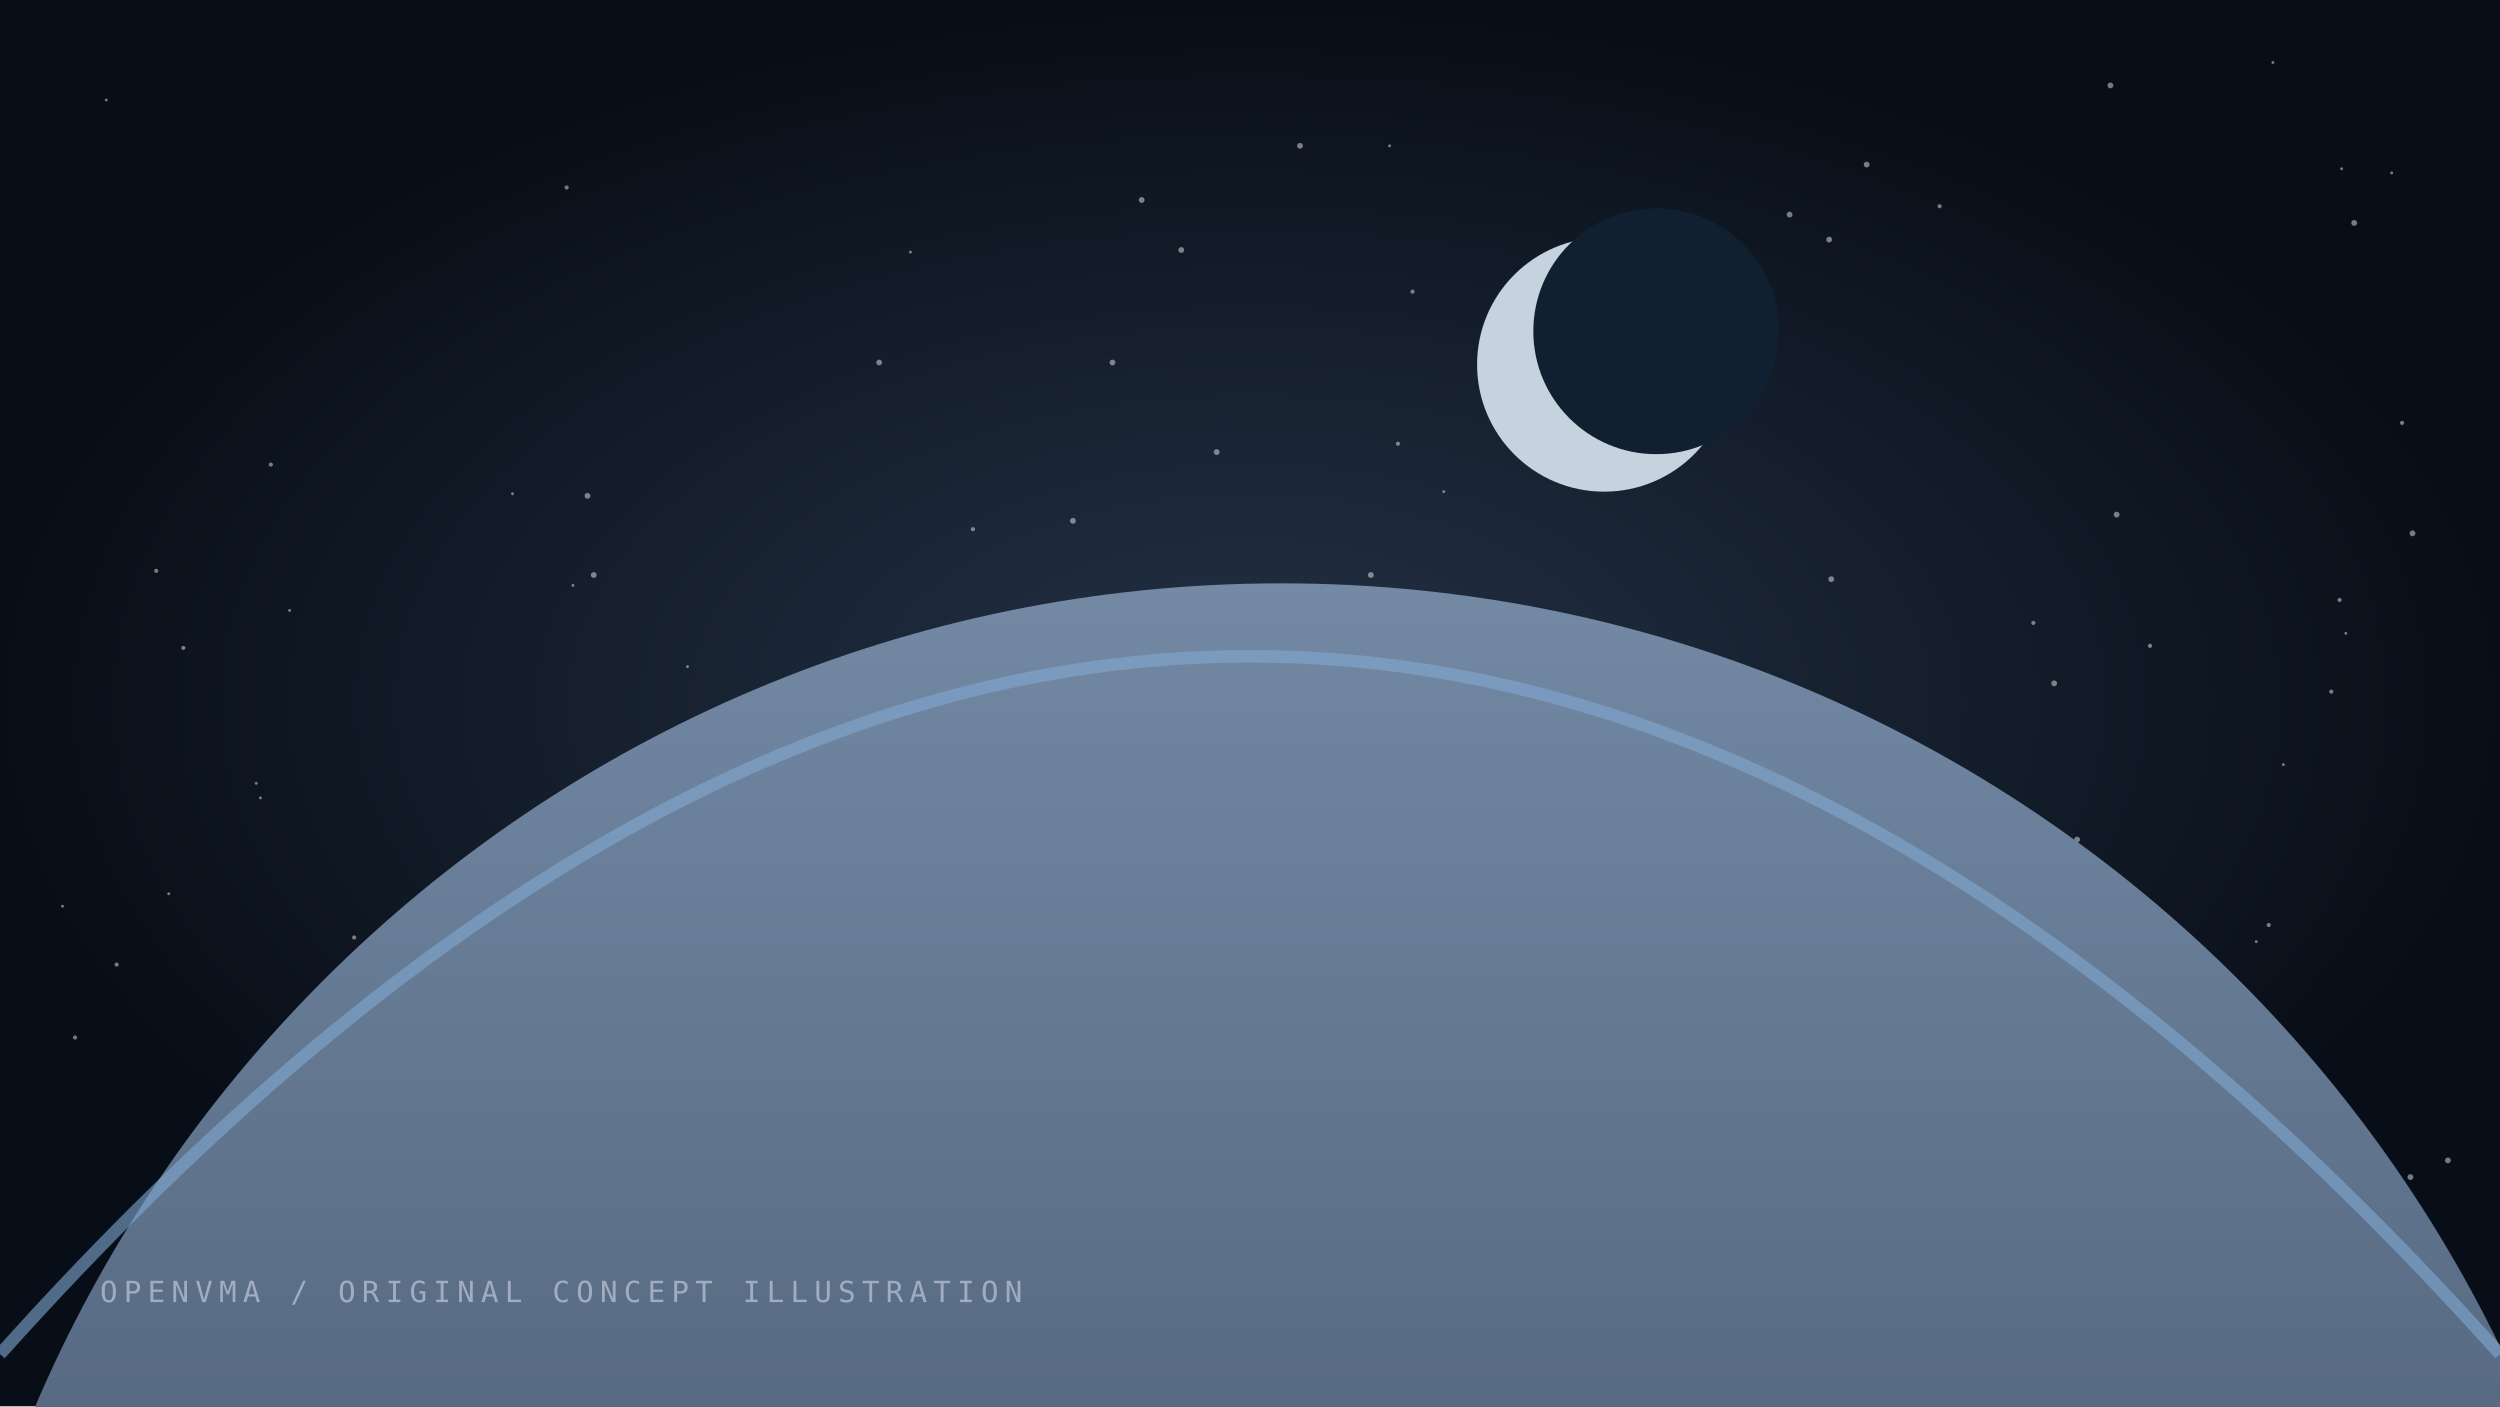
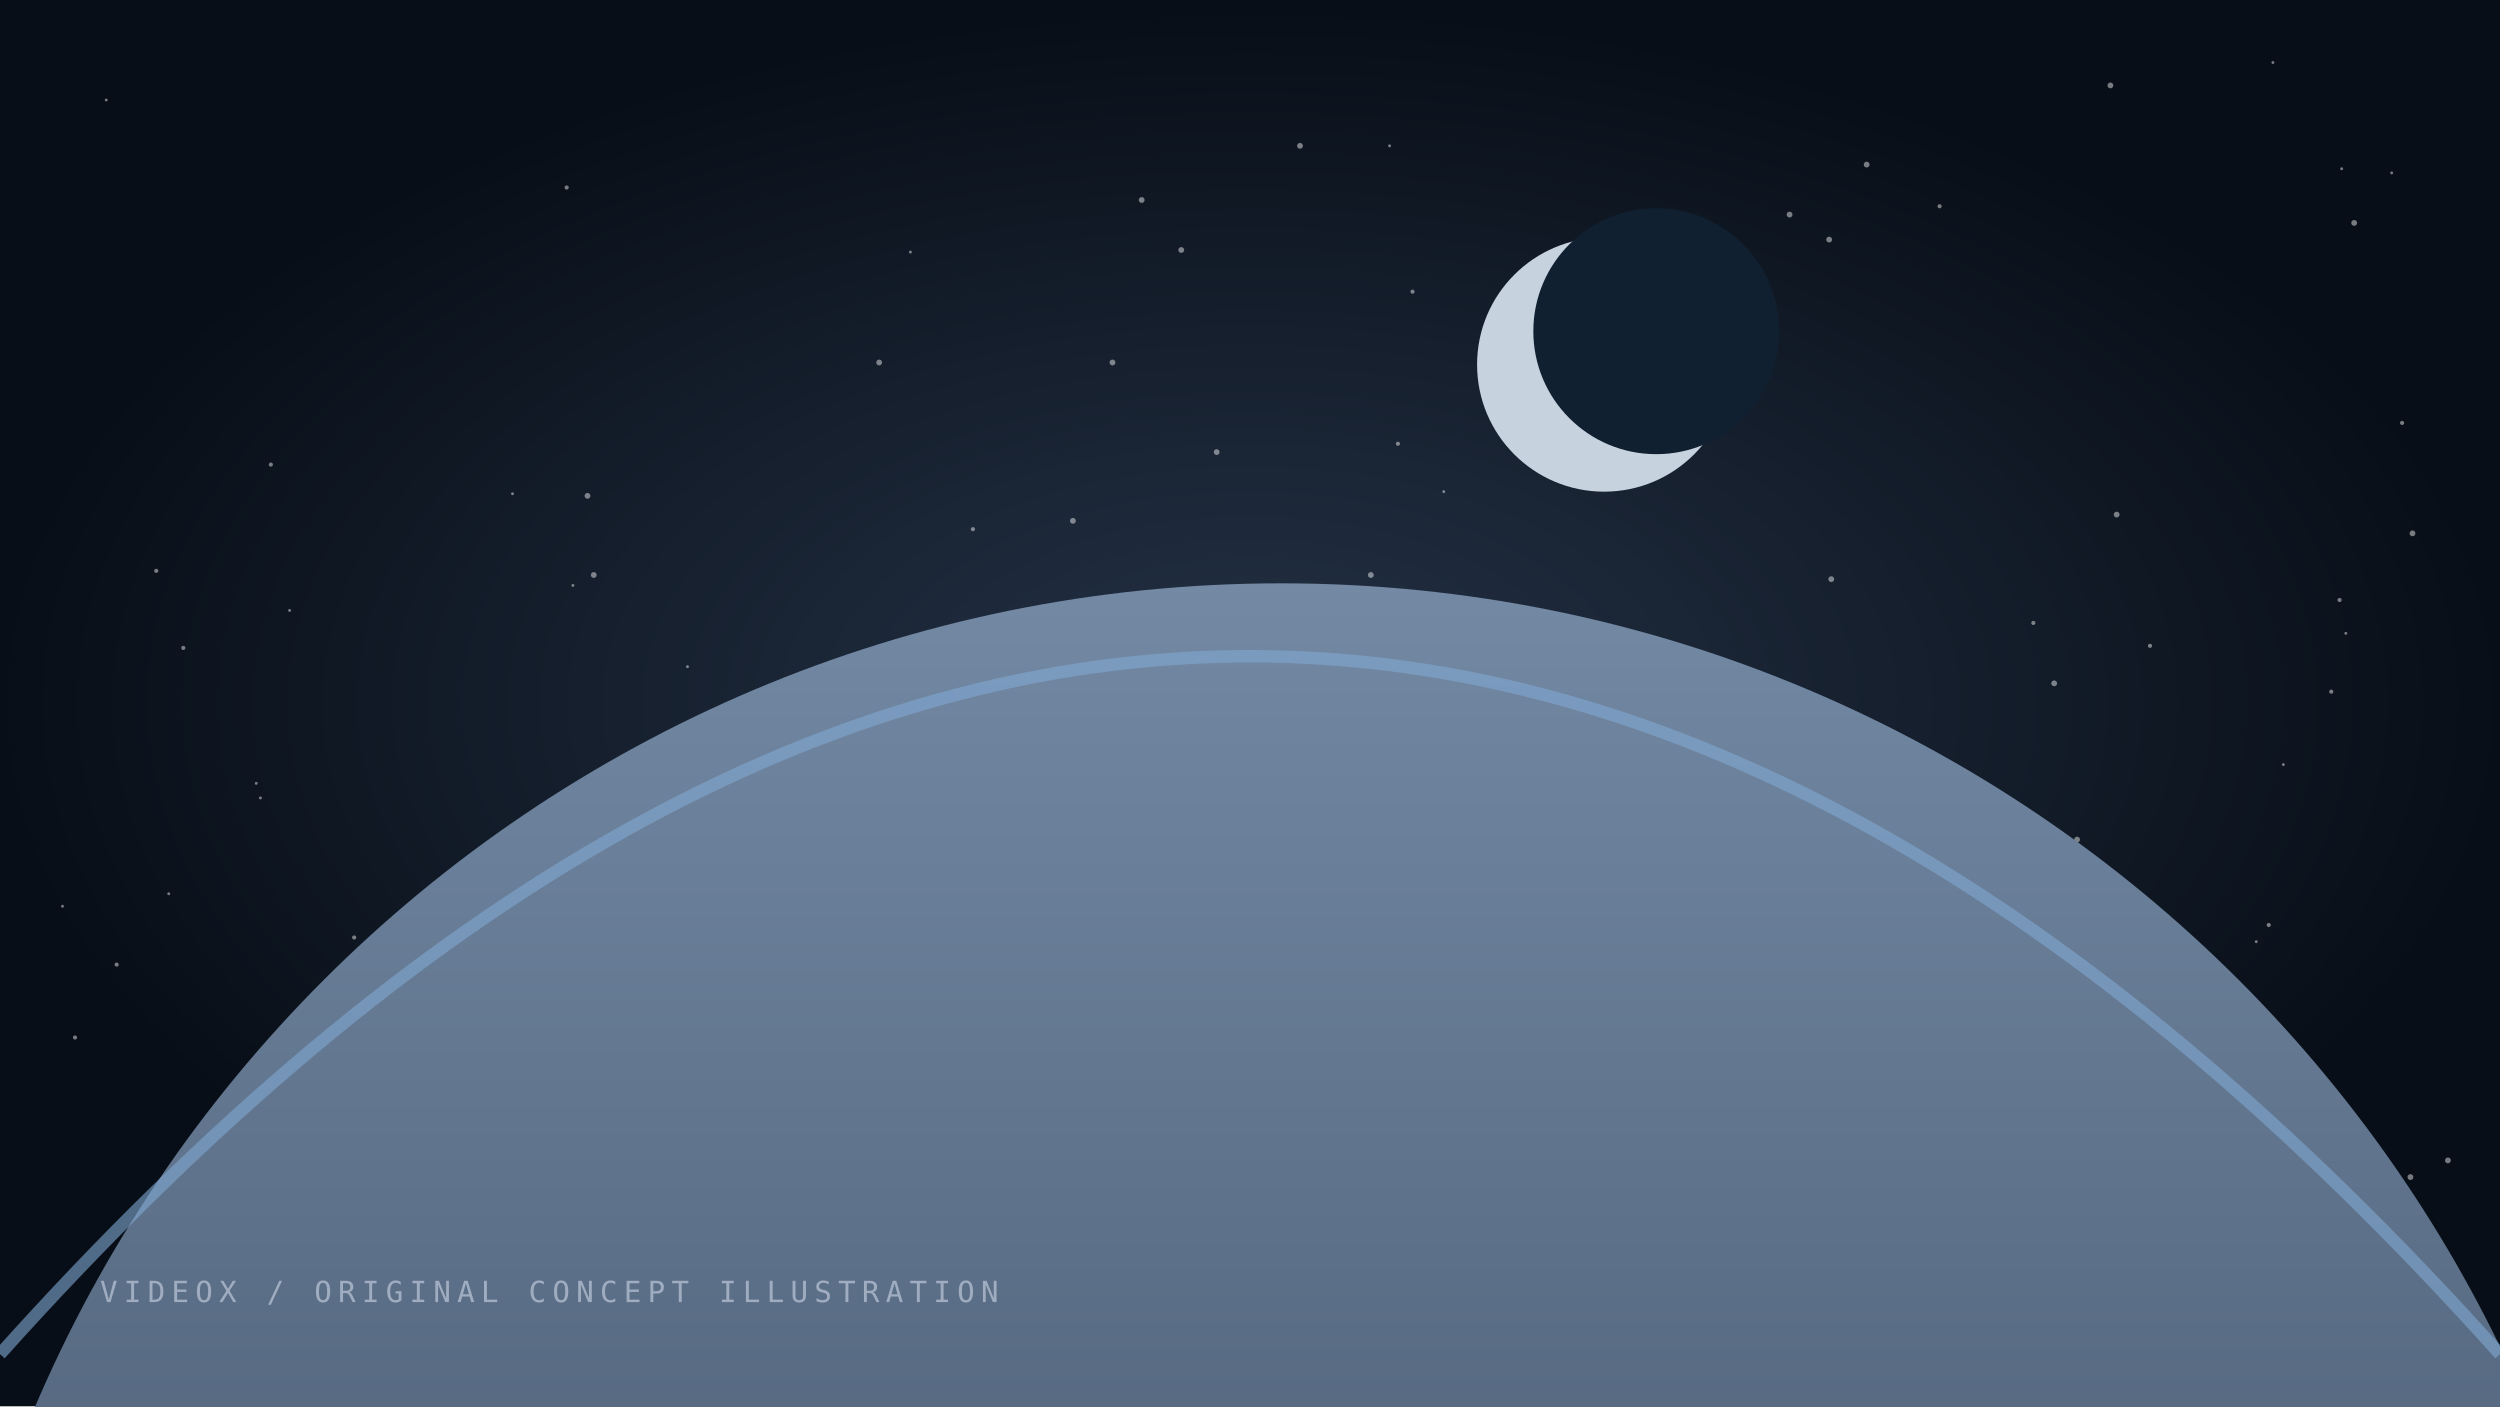
<svg xmlns="http://www.w3.org/2000/svg" viewBox="0 0 1200 675" role="img">
  <defs>
    <radialGradient id="bg">
      <stop stop-color="#243246" />
      <stop offset="1" stop-color="#080e17" />
    </radialGradient>
    <linearGradient id="planet" x2="0" y2="1">
      <stop stop-color="#7389a4" />
      <stop offset="1" stop-color="#182436" />
    </linearGradient>
  </defs>
  <rect width="1200" height="675" fill="url(#bg)" />
  <circle cx="1089" cy="444" r="1" fill="white" opacity=".45" />
  <circle cx="768" cy="316" r="0.7" fill="white" opacity=".45" />
  <circle cx="1126" cy="304" r="0.7" fill="white" opacity=".45" />
  <circle cx="75" cy="274" r="1" fill="white" opacity=".45" />
  <circle cx="879" cy="278" r="1.4" fill="white" opacity=".45" />
  <circle cx="670" cy="431" r="0.7" fill="white" opacity=".45" />
  <circle cx="1148" cy="83" r="0.7" fill="white" opacity=".45" />
  <circle cx="422" cy="174" r="1.4" fill="white" opacity=".45" />
  <circle cx="1111" cy="592" r="1.4" fill="white" opacity=".45" />
  <circle cx="450" cy="358" r="1.4" fill="white" opacity=".45" />
  <circle cx="272" cy="90" r="1" fill="white" opacity=".45" />
  <circle cx="859" cy="103" r="1.4" fill="white" opacity=".45" />
  <circle cx="990" cy="634" r="0.7" fill="white" opacity=".45" />
  <circle cx="856" cy="538" r="1" fill="white" opacity=".45" />
  <circle cx="56" cy="463" r="1" fill="white" opacity=".45" />
  <circle cx="125" cy="383" r="0.7" fill="white" opacity=".45" />
  <circle cx="997" cy="403" r="1.4" fill="white" opacity=".45" />
  <circle cx="30" cy="435" r="0.7" fill="white" opacity=".45" />
  <circle cx="259" cy="590" r="0.7" fill="white" opacity=".45" />
  <circle cx="529" cy="559" r="1" fill="white" opacity=".45" />
  <circle cx="139" cy="293" r="0.7" fill="white" opacity=".45" />
  <circle cx="584" cy="217" r="1.4" fill="white" opacity=".45" />
  <circle cx="1157" cy="565" r="1.4" fill="white" opacity=".45" />
  <circle cx="285" cy="276" r="1.4" fill="white" opacity=".45" />
  <circle cx="649" cy="376" r="1" fill="white" opacity=".45" />
  <circle cx="369" cy="360" r="0.7" fill="white" opacity=".45" />
  <circle cx="578" cy="363" r="0.7" fill="white" opacity=".45" />
  <circle cx="123" cy="376" r="0.7" fill="white" opacity=".45" />
  <circle cx="976" cy="299" r="1" fill="white" opacity=".45" />
  <circle cx="130" cy="223" r="1" fill="white" opacity=".45" />
  <circle cx="548" cy="96" r="1.4" fill="white" opacity=".45" />
  <circle cx="1013" cy="41" r="1.4" fill="white" opacity=".45" />
  <circle cx="1175" cy="557" r="1.4" fill="white" opacity=".45" />
  <circle cx="303" cy="432" r="1" fill="white" opacity=".45" />
  <circle cx="821" cy="207" r="0.7" fill="white" opacity=".45" />
  <circle cx="534" cy="174" r="1.4" fill="white" opacity=".45" />
  <circle cx="246" cy="237" r="0.7" fill="white" opacity=".45" />
  <circle cx="1119" cy="332" r="1" fill="white" opacity=".45" />
  <circle cx="667" cy="70" r="0.7" fill="white" opacity=".45" />
  <circle cx="878" cy="115" r="1.4" fill="white" opacity=".45" />
  <circle cx="658" cy="276" r="1.4" fill="white" opacity=".45" />
  <circle cx="846" cy="511" r="0.7" fill="white" opacity=".45" />
  <circle cx="1130" cy="107" r="1.4" fill="white" opacity=".45" />
  <circle cx="515" cy="250" r="1.4" fill="white" opacity=".45" />
  <circle cx="563" cy="609" r="0.7" fill="white" opacity=".45" />
  <circle cx="624" cy="70" r="1.4" fill="white" opacity=".45" />
  <circle cx="1016" cy="620" r="1" fill="white" opacity=".45" />
  <circle cx="1016" cy="247" r="1.4" fill="white" opacity=".45" />
  <circle cx="855" cy="548" r="1.4" fill="white" opacity=".45" />
  <circle cx="931" cy="99" r="1" fill="white" opacity=".45" />
  <circle cx="467" cy="254" r="1" fill="white" opacity=".45" />
  <circle cx="671" cy="213" r="1" fill="white" opacity=".45" />
  <circle cx="78" cy="611" r="1.4" fill="white" opacity=".45" />
  <circle cx="1083" cy="452" r="0.7" fill="white" opacity=".45" />
  <circle cx="693" cy="612" r="0.7" fill="white" opacity=".45" />
  <circle cx="1158" cy="256" r="1.4" fill="white" opacity=".45" />
  <circle cx="661" cy="396" r="0.7" fill="white" opacity=".45" />
  <circle cx="452" cy="330" r="1" fill="white" opacity=".45" />
  <circle cx="748" cy="479" r="1.4" fill="white" opacity=".45" />
  <circle cx="211" cy="551" r="0.7" fill="white" opacity=".45" />
  <circle cx="1091" cy="30" r="0.7" fill="white" opacity=".45" />
  <circle cx="1153" cy="203" r="1" fill="white" opacity=".45" />
  <circle cx="969" cy="476" r="1.4" fill="white" opacity=".45" />
  <circle cx="300" cy="569" r="1.4" fill="white" opacity=".45" />
  <circle cx="992" cy="483" r="0.7" fill="white" opacity=".45" />
  <circle cx="622" cy="289" r="0.7" fill="white" opacity=".45" />
  <circle cx="36" cy="498" r="1" fill="white" opacity=".45" />
  <circle cx="693" cy="236" r="0.7" fill="white" opacity=".45" />
  <circle cx="567" cy="120" r="1.4" fill="white" opacity=".45" />
  <circle cx="51" cy="48" r="0.7" fill="white" opacity=".45" />
  <circle cx="986" cy="328" r="1.4" fill="white" opacity=".45" />
  <circle cx="437" cy="121" r="0.7" fill="white" opacity=".45" />
  <circle cx="952" cy="569" r="0.7" fill="white" opacity=".45" />
  <circle cx="81" cy="429" r="0.7" fill="white" opacity=".45" />
  <circle cx="896" cy="79" r="1.4" fill="white" opacity=".45" />
  <circle cx="1124" cy="81" r="0.7" fill="white" opacity=".45" />
  <circle cx="1123" cy="288" r="1" fill="white" opacity=".45" />
  <circle cx="750" cy="375" r="1.4" fill="white" opacity=".45" />
  <circle cx="873" cy="435" r="0.7" fill="white" opacity=".45" />
  <circle cx="1096" cy="367" r="0.7" fill="white" opacity=".45" />
  <circle cx="88" cy="311" r="1" fill="white" opacity=".45" />
  <circle cx="678" cy="140" r="1" fill="white" opacity=".45" />
  <circle cx="280" cy="571" r="0.7" fill="white" opacity=".45" />
  <circle cx="1032" cy="310" r="1" fill="white" opacity=".45" />
  <circle cx="275" cy="281" r="0.7" fill="white" opacity=".45" />
  <circle cx="170" cy="450" r="1" fill="white" opacity=".45" />
  <circle cx="430" cy="514" r="1" fill="white" opacity=".45" />
  <circle cx="282" cy="238" r="1.4" fill="white" opacity=".45" />
  <circle cx="330" cy="320" r="0.7" fill="white" opacity=".45" />
  <circle cx="912" cy="468" r="1.4" fill="white" opacity=".45" />
  <circle cx="615" cy="930" r="650" fill="url(#planet)" />
  <path d="M0 650Q600-20 1200 650" fill="none" stroke="#80a8d2" stroke-width="6" opacity=".6" />
  <circle cx="770" cy="175" r="61" fill="#c6d2de" />
  <circle cx="795" cy="159" r="59" fill="#102030" />
-   <text x="48" y="625" font-family="monospace" font-size="14" fill="#a0adc0" letter-spacing="3">OPENVMA / ORIGINAL CONCEPT ILLUSTRATION</text>
+   <text x="48" y="625" font-family="monospace" font-size="14" fill="#a0adc0" letter-spacing="3">VIDEOX / ORIGINAL CONCEPT ILLUSTRATION</text>
</svg>
